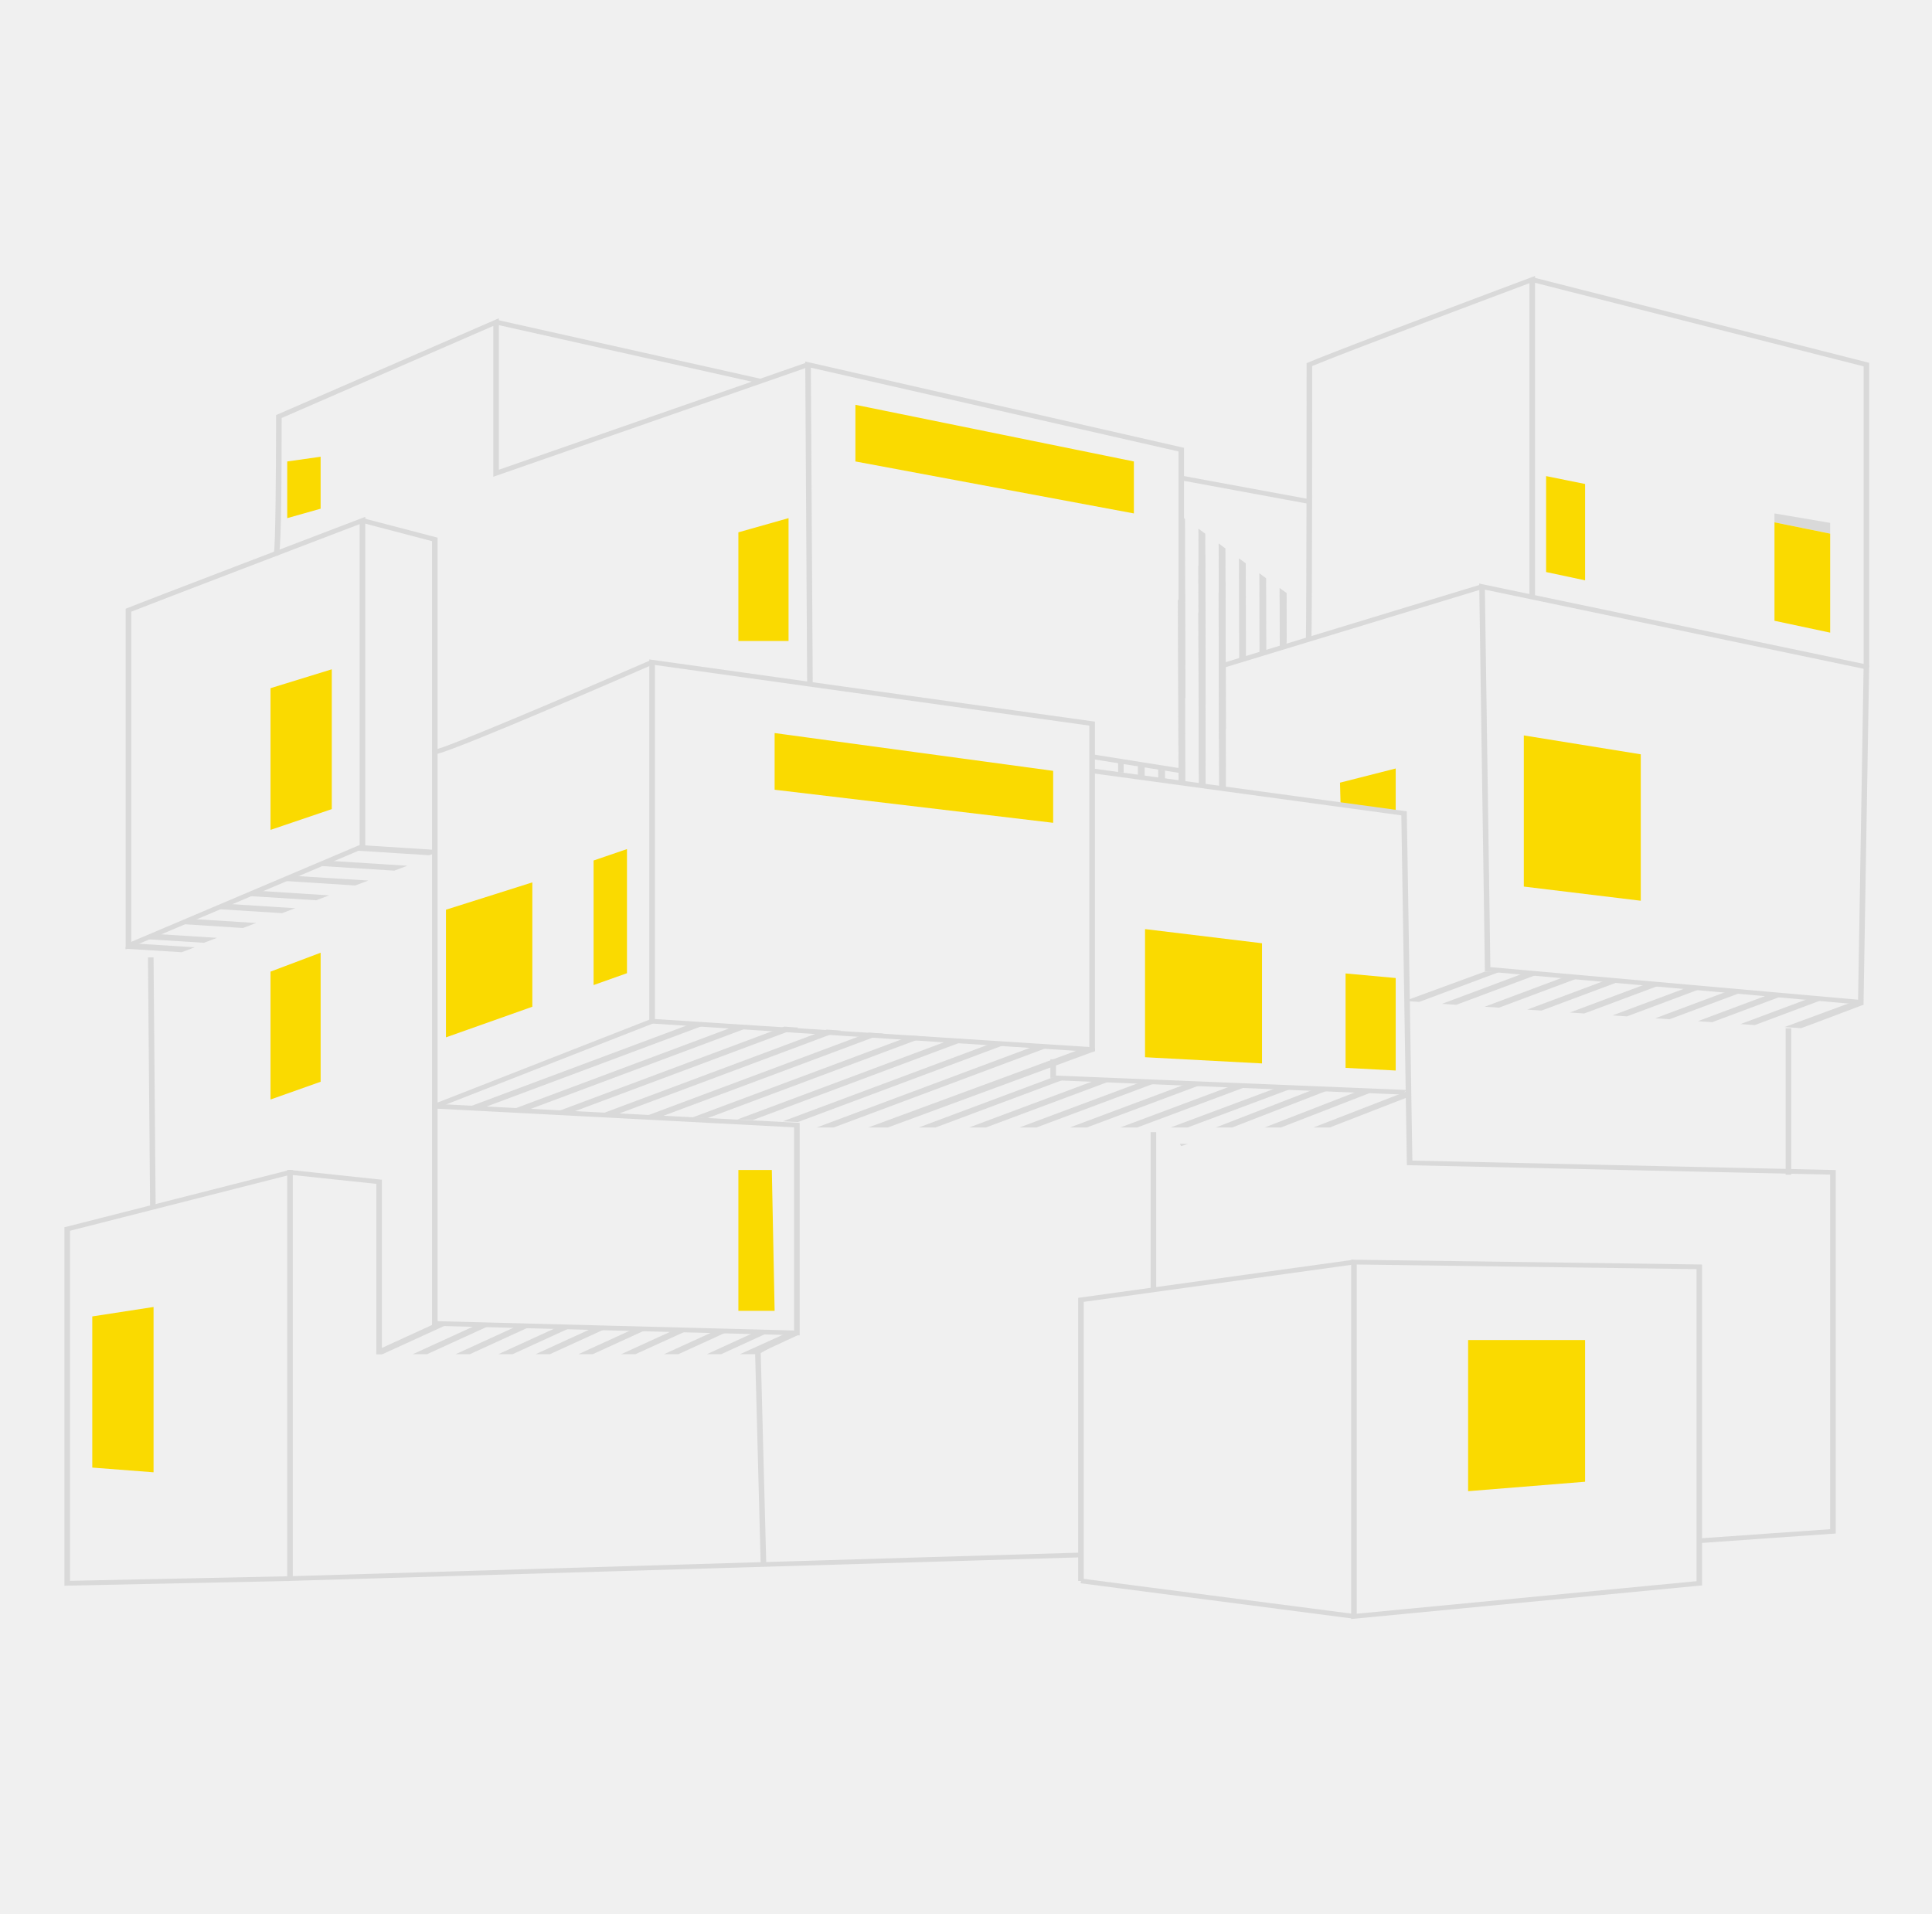
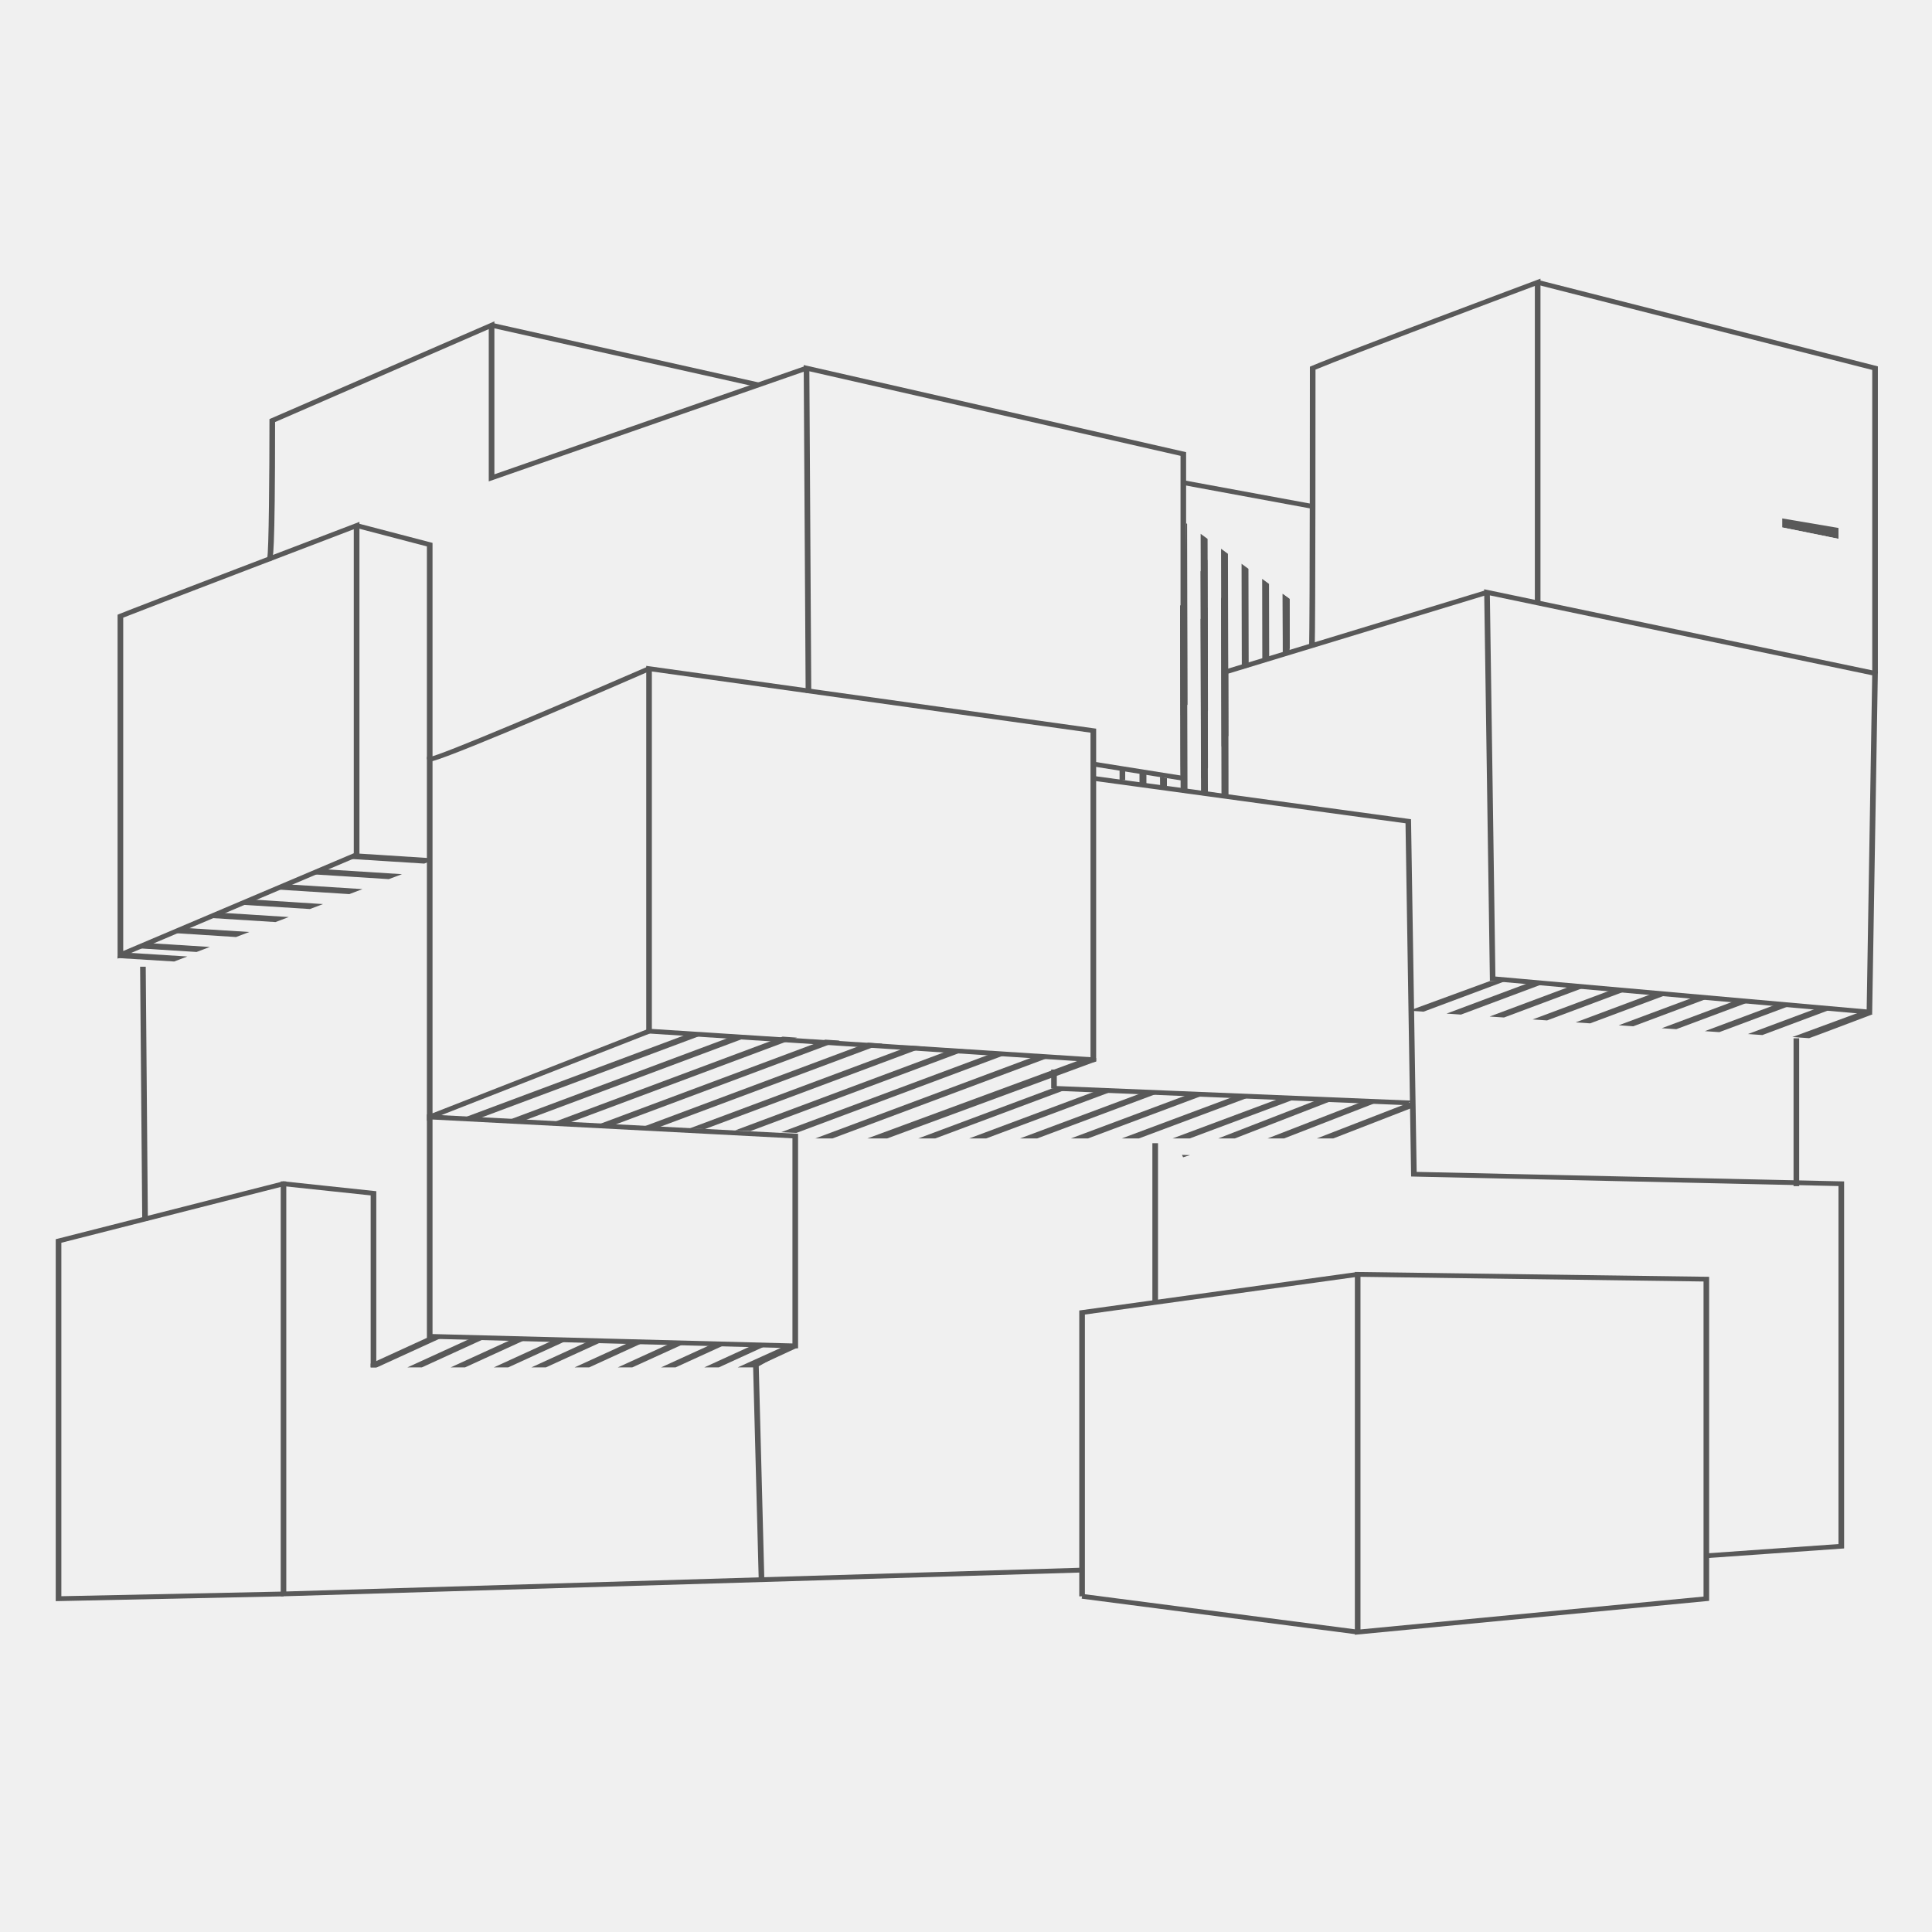
- <svg xmlns="http://www.w3.org/2000/svg" width="105" height="104" viewBox="0 0 105 104" fill="none">
+ <svg xmlns="http://www.w3.org/2000/svg" width="104" height="104" viewBox="0 0 104 104" fill="none">
  <g clip-path="url(#clip0_1194_6079)">
-     <path d="M61.07 41.368H60.767V41.992H61.07V41.368Z" fill="#D9D9D9" />
-     <path d="M64.171 42.025L59.326 41.255L59.383 41.003L64.225 41.773L64.171 42.025Z" fill="#D9D9D9" />
-     <path d="M35.288 35.843V55.625L59.203 57.165L59.406 57.173L59.506 57.137V39.224L35.288 35.843ZM59.203 56.908L35.591 55.388V36.145L59.203 39.44V56.908Z" fill="#D9D9D9" />
-     <path d="M23.48 60.328V40.744H23.631C24.119 40.713 30.918 37.817 35.37 35.881L35.508 36.11C33.724 36.888 25.146 40.61 23.783 40.972V59.928L35.375 55.391L35.503 55.625L23.483 60.331L23.48 60.328Z" fill="#D9D9D9" />
-     <path d="M6.83 51.606V33.09L6.915 33.054C7.516 32.8 19.141 28.363 19.637 28.174L19.85 28.091V46.087L19.765 46.122L6.83 51.606ZM7.133 33.252V51.193L19.544 45.93V28.489C17.973 29.09 8.26 32.797 7.133 33.249V33.252Z" fill="#D9D9D9" />
-     <path d="M101.281 54.621L80.7 52.798V52.682L80.392 31.719L101.586 36.148L101.278 54.618L101.281 54.621ZM80.998 52.567L100.983 54.338L101.281 36.351L80.7 32.05L80.998 52.567Z" fill="#D9D9D9" />
-     <path d="M66.62 42.798H66.317V36.081L80.495 31.765L80.597 32.007L66.62 36.261V42.798Z" fill="#D9D9D9" />
-     <path d="M64.348 41.899H64.048V24.538L44.068 19.986L44.171 37.296L43.868 37.298L43.763 19.65L43.955 19.693L64.348 24.34V41.899Z" fill="#D9D9D9" />
-     <path d="M71.273 34.841L70.97 34.836C71.011 33.439 71.011 19.955 71.011 19.819V19.739L71.096 19.703C72.895 18.941 83.109 15.118 83.211 15.08L83.424 15V32.453H83.121V15.393C81.663 15.94 73.155 19.128 71.314 19.896C71.314 21.018 71.314 33.498 71.273 34.841Z" fill="#D9D9D9" />
-     <path d="M101.586 36.251H101.283V19.914L83.227 15.321L83.314 15.075L101.586 19.721V36.251Z" fill="#D9D9D9" />
-     <path d="M43.46 72.582L23.48 72.061V59.989L43.46 61.032V72.582ZM23.783 71.812L43.157 72.318V61.276L23.783 60.264V71.812Z" fill="#D9D9D9" />
-     <path d="M15.077 30.209L15.008 30.204L15.02 30.076L14.884 30.025C14.972 29.755 15.005 25.46 15.005 22.641V22.561L15.087 22.525L27.113 17.298V25.532L43.858 19.698L43.973 19.937L26.81 25.914V17.716L15.308 22.72C15.308 30.03 15.19 30.122 15.126 30.171L15.077 30.209Z" fill="#D9D9D9" />
-     <path d="M41.29 20.843L26.923 17.632L27 17.383L41.367 20.594L41.29 20.843Z" fill="#D9D9D9" />
-     <path d="M71.129 27.388L64.166 26.104L64.23 25.855L71.193 27.139L71.129 27.388Z" fill="#D9D9D9" />
-     <path d="M41.342 85.035L41.036 73.409L42.923 72.344L43.09 72.557L41.344 73.545L41.645 85.029L41.342 85.035Z" fill="#D9D9D9" />
-     <path d="M97.35 55.892H97.047V63.851H97.35V55.892Z" fill="#D9D9D9" />
-     <path d="M73.432 88V68.469L92.503 68.731V86.174L92.369 86.187L73.432 88ZM73.735 68.731V87.712L92.202 85.944V68.983L73.735 68.731Z" fill="#D9D9D9" />
-     <path d="M73.56 87.982L58.726 86.056L58.772 85.802L73.606 87.728L73.56 87.982Z" fill="#D9D9D9" />
-     <path d="M58.9 85.931H58.597V70.544L73.558 68.472L73.606 68.726L58.9 70.762V85.931Z" fill="#D9D9D9" />
-     <path d="M3.5 86.19V66.706L3.608 66.68L15.747 63.591L15.78 63.594L20.756 64.123V73.607H20.453V64.349L15.775 63.853L3.803 66.898V85.925L15.757 85.674L15.765 85.931L3.5 86.19Z" fill="#D9D9D9" />
-     <path d="M8.158 65.717L8.042 52.04L8.345 52.038L8.46 65.717H8.158Z" fill="#D9D9D9" />
-     <path d="M23.783 40.872H23.48V29.414L19.652 28.412L19.742 28.169L23.783 29.224V40.872Z" fill="#D9D9D9" />
-     <path d="M42.099 39.845L57.237 41.899V44.723L42.099 42.926V39.845Z" fill="#FADA00" />
-     <path d="M82.816 39.973L89.173 41V48.959L82.816 48.189V39.973Z" fill="#FADA00" />
-     <path d="M46.489 22.002L61.624 25.082V27.907L46.489 25.082V22.002Z" fill="#FADA00" />
-     <path d="M40.129 28.934L42.856 28.163V34.839H40.129V28.934Z" fill="#FADA00" />
-     <path d="M18.032 36.379V43.979L14.702 45.108V37.406L18.032 36.379Z" fill="#FADA00" />
-     <path d="M5.015 71.553L8.345 71.04V80.026L5.015 79.769V71.553Z" fill="#FADA00" />
-     <path d="M17.426 51.784V58.798L14.702 59.763V52.811L17.426 51.784Z" fill="#FADA00" />
-     <path d="M28.931 47.961V54.721L24.237 56.385V49.447L28.931 47.961Z" fill="#FADA00" />
-     <path d="M34.075 46.151V52.898L32.26 53.542V46.772C32.889 46.556 33.495 46.348 34.075 46.151Z" fill="#FADA00" />
-     <path d="M40.129 71.248V63.594H41.947L42.099 71.248H40.129Z" fill="#FADA00" />
-     <path d="M68.587 51.27V57.802L62.23 57.465V50.5L68.587 51.27Z" fill="#FADA00" />
-     <path d="M79.789 72.837H86.146V80.539L79.789 81.052V72.837Z" fill="#FADA00" />
-     <path d="M75.853 53.16V58.187L73.129 58.043V52.911L75.853 53.16Z" fill="#FADA00" />
-     <path d="M86.146 26.307V31.544L84.028 31.093V25.878L86.146 26.307Z" fill="#FADA00" />
-     <path d="M99.466 28.42V29.005L96.439 28.392V27.907L99.466 28.42Z" fill="#D9D9D9" />
-     <path d="M99.466 29.006V34.387L96.439 33.742V28.392L99.466 29.006Z" fill="#FADA00" />
-     <path d="M15.61 25.082L17.425 24.826V27.65L15.61 28.163V25.082Z" fill="#FADA00" />
-     <path d="M72.857 43.712L72.826 42.541L75.853 41.771V44.081L72.857 43.712Z" fill="#FADA00" />
-     <path d="M15.61 85.933V63.594H15.911V85.669L58.743 84.39L58.754 84.647L15.61 85.933Z" fill="#D9D9D9" />
-     <path d="M92.364 83.874L92.338 83.62L99.466 83.117V63.846L76.462 63.332L76.459 63.209L76.159 44.318L59.331 42.025L59.378 41.771L76.456 44.099L76.759 63.083L99.769 63.597V83.353L92.364 83.874Z" fill="#D9D9D9" />
-     <path d="M76.551 59.527L76.382 59.314C76.338 59.34 76.32 59.383 76.333 59.427C76.346 59.471 76.392 59.499 76.443 59.502L57.226 58.713L57.242 58.456L76.459 59.245C76.538 59.247 76.605 59.294 76.626 59.358C76.646 59.422 76.618 59.489 76.554 59.527H76.551Z" fill="#D9D9D9" />
-     <path d="M57.388 57.576H57.085V58.587H57.388V57.576Z" fill="#D9D9D9" />
-     <path d="M44.387 61.283L44.376 61.288L44.369 61.283H44.387Z" fill="#D9D9D9" />
-     <path d="M64.04 32.612L64.261 32.24L64.125 38.392L64.051 41.837L64.025 32.636L64.04 32.612Z" fill="#D9D9D9" />
-     <path d="M66.623 39.611L66.621 39.617V38.351L66.623 39.611Z" fill="#D9D9D9" />
-     <path d="M64.559 62.182L64.187 62.297L64.125 62.166L64.212 62.169L64.43 62.177H64.433L64.559 62.182Z" fill="#D9D9D9" />
-     <path d="M57.221 56.831L45.308 61.283H44.386L56.448 56.777L57.221 56.831Z" fill="#D9D9D9" />
-     <path d="M38.419 55.671L26.119 60.267L25.297 60.233V60.231L37.66 55.612L38.419 55.671Z" fill="#D9D9D9" />
-     <path d="M40.684 55.845L28.584 60.369L27.757 60.336L39.926 55.786L40.684 55.845Z" fill="#D9D9D9" />
-     <path d="M43.403 55.856L31.049 60.472L30.219 60.439L42.628 55.802L43.403 55.856Z" fill="#D9D9D9" />
-     <path d="M45.704 56.017L33.513 60.575L32.684 60.541L44.933 55.963L45.704 56.017Z" fill="#D9D9D9" />
-     <path d="M48.009 56.182L35.978 60.677L35.149 60.644L47.236 56.125L48.009 56.182Z" fill="#D9D9D9" />
-     <path d="M50.312 56.343L38.44 60.78L37.616 60.744L49.539 56.29L50.312 56.343Z" fill="#D9D9D9" />
-     <path d="M52.615 56.505L40.905 60.883L40.076 60.847L51.84 56.451L52.615 56.505Z" fill="#D9D9D9" />
-     <path d="M54.918 56.67L43.37 60.986L42.541 60.95L54.145 56.616L54.918 56.67Z" fill="#D9D9D9" />
-     <path d="M59.506 56.957V57.132L48.253 61.283H47.188L59.062 56.903L59.506 56.957Z" fill="#D9D9D9" />
-     <path d="M99.186 54.289L95.368 55.717L94.59 55.663L98.434 54.228L99.186 54.289Z" fill="#D9D9D9" />
-     <path d="M81.609 52.785L77.129 54.459L76.351 54.405L80.698 52.811L81.609 52.785Z" fill="#D9D9D9" />
-     <path d="M83.54 52.972L79.144 54.616L78.369 54.562L82.793 52.908L83.54 52.972Z" fill="#D9D9D9" />
-     <path d="M85.776 53.16L81.463 54.772L80.685 54.721L85.027 53.098L85.776 53.16Z" fill="#D9D9D9" />
-     <path d="M88.012 53.347L83.778 54.929L83.001 54.877L87.26 53.286L88.012 53.347Z" fill="#D9D9D9" />
-     <path d="M90.249 53.537L86.097 55.088L85.319 55.034L89.494 53.473L90.249 53.537Z" fill="#D9D9D9" />
-     <path d="M92.483 53.725L88.418 55.245L87.635 55.191L91.733 53.663L92.483 53.725Z" fill="#D9D9D9" />
-     <path d="M94.716 53.915L90.734 55.401L89.951 55.35L93.964 53.851L94.716 53.915Z" fill="#D9D9D9" />
-     <path d="M96.954 54.102L93.052 55.56L92.272 55.506L96.2 54.038L96.954 54.102Z" fill="#D9D9D9" />
-     <path d="M101.283 54.608L98.79 55.55L97.884 55.886L96.983 55.825L100.78 54.425L101.283 54.608Z" fill="#D9D9D9" />
-     <path d="M41.724 72.449L39.193 73.607H38.412L41 72.423L41.724 72.449Z" fill="#D9D9D9" />
-     <path d="M26.861 71.936L23.208 73.607H22.43L26.14 71.91L26.861 71.936Z" fill="#D9D9D9" />
-     <path d="M24.44 71.936L20.786 73.607H20.453V73.404L23.716 71.91L24.44 71.936Z" fill="#D9D9D9" />
-     <path d="M29.03 72.007L25.534 73.607H24.758L28.306 71.984L29.03 72.007Z" fill="#D9D9D9" />
-     <path d="M31.352 72.066L31.19 72.082L27.857 73.607H27.082L30.471 72.056L30.443 72.066H31.352Z" fill="#D9D9D9" />
-     <path d="M33.061 72.156L29.886 73.607H29.105L32.33 72.131L33.061 72.156Z" fill="#D9D9D9" />
-     <path d="M35.226 72.228L32.214 73.607H31.431L34.499 72.205L35.226 72.228Z" fill="#D9D9D9" />
-     <path d="M37.398 72.303L34.535 73.607H33.757L36.669 72.277L37.398 72.303Z" fill="#D9D9D9" />
-     <path d="M39.562 72.375L36.866 73.607H36.086L38.833 72.352L39.562 72.375Z" fill="#D9D9D9" />
-     <path d="M43.457 72.529L41.657 73.361L41.111 73.607H40.212L42.656 72.501L43.457 72.529Z" fill="#D9D9D9" />
-     <path d="M17.29 47.062L21.428 47.324L22.139 47.057L17.936 46.79L17.29 47.062Z" fill="#D9D9D9" />
-     <path d="M19.197 46.225L23.336 46.487L23.642 46.371L23.544 46.187L19.844 45.95L19.197 46.225Z" fill="#D9D9D9" />
-     <path d="M15.344 47.879L19.305 48.13L20.014 47.861L15.993 47.606L15.344 47.879Z" fill="#D9D9D9" />
-     <path d="M13.251 48.736L13.405 48.695L17.182 48.934L17.89 48.667L14.052 48.42H14.08L13.251 48.736Z" fill="#D9D9D9" />
-     <path d="M11.734 49.409L15.331 49.635L16.045 49.365L12.391 49.132L11.734 49.409Z" fill="#D9D9D9" />
-     <path d="M9.793 50.223L13.205 50.441L13.921 50.169L10.445 49.95L9.793 50.223Z" fill="#D9D9D9" />
-     <path d="M7.847 51.042L11.084 51.245L11.795 50.975L8.499 50.767L7.847 51.042Z" fill="#D9D9D9" />
-     <path d="M10.584 51.489L9.875 51.758L6.83 51.571V51.476L7.29 51.281L10.584 51.489Z" fill="#D9D9D9" />
-     <path d="M57.989 58.613L50.844 61.283H49.93L57.175 58.575L57.989 58.613Z" fill="#D9D9D9" />
-     <path d="M60.423 58.729L53.583 61.283H52.669L59.609 58.69L60.423 58.729Z" fill="#D9D9D9" />
-     <path d="M62.852 58.844L56.328 61.283H55.403L62.038 58.806L62.852 58.844Z" fill="#D9D9D9" />
-     <path d="M65.285 58.957L59.064 61.283H58.143L64.466 58.919L65.285 58.957Z" fill="#D9D9D9" />
-     <path d="M67.717 59.073L61.804 61.283H60.882L66.9 59.034L67.717 59.073Z" fill="#D9D9D9" />
-     <path d="M70.146 59.188L64.541 61.283H63.617L69.329 59.15L70.146 59.188Z" fill="#D9D9D9" />
-     <path d="M72.51 59.132L66.967 61.283H66.076L71.696 59.101L72.51 59.132Z" fill="#D9D9D9" />
-     <path d="M74.949 59.214L69.619 61.283H68.731L74.13 59.185L74.949 59.214Z" fill="#D9D9D9" />
-     <path d="M76.459 59.314V59.655L72.269 61.283H71.383L76.459 59.314Z" fill="#D9D9D9" />
-     <path d="M69.925 34.923L69.714 34.772L69.558 35.018L69.547 31.971L69.917 32.24L69.92 32.243L69.925 34.923Z" fill="#D9D9D9" />
-     <path d="M69.922 35.216L69.553 35.332L69.545 31.968L69.917 32.24L69.922 35.216Z" fill="#D9D9D9" />
-     <path d="M68.821 35.56L68.451 35.675L68.443 31.159L68.811 31.432L68.821 35.56Z" fill="#D9D9D9" />
-     <path d="M67.716 35.907L67.347 36.022L67.334 30.348L67.704 30.62L67.716 35.907Z" fill="#D9D9D9" />
-     <path d="M66.623 39.611L66.621 39.617L66.613 39.624L66.256 40.189L66.236 32.212L66.231 29.539L66.6 29.811L66.621 38.351L66.623 39.611Z" fill="#D9D9D9" />
-     <path d="M66.62 41.689V42.926L66.253 42.872L66.228 32.227L66.235 32.212L66.595 31.596L66.613 39.624L66.62 41.689Z" fill="#D9D9D9" />
-     <path d="M65.154 41.912L65.126 30.762L65.496 30.13L65.524 41.334L65.154 41.912Z" fill="#D9D9D9" />
-     <path d="M65.522 42.767L65.152 42.713L65.129 33.331L65.142 33.308L65.496 32.7L65.509 38.274L65.522 42.767Z" fill="#D9D9D9" />
-     <path d="M65.524 38.253L65.509 38.274L65.154 38.831L65.142 33.308L65.131 28.736L65.504 29.008L65.524 38.253Z" fill="#D9D9D9" />
-     <path d="M64.423 42.608L64.053 42.554L64.051 41.837L64.025 32.636L64.04 32.613L64.261 32.24L64.397 32.009L64.41 37.943L64.423 42.608Z" fill="#D9D9D9" />
-     <path d="M64.423 37.925L64.41 37.943L64.125 38.392L64.055 38.502L64.04 32.613L64.261 32.24L64.348 28.163L64.402 28.202L64.423 37.925Z" fill="#D9D9D9" />
-     <path d="M63.316 41.884V42.446L62.949 42.392L62.944 41.812L63.316 41.884Z" fill="#D9D9D9" />
-     <path d="M62.212 41.668V42.287L61.84 42.233V41.596L62.212 41.668Z" fill="#D9D9D9" />
-     <path d="M62.836 61.54H62.533V70.013H62.836V61.54Z" fill="#D9D9D9" />
+     <path d="M60.57 41.368H60.267V41.992H60.57V41.368Z" fill="#595959" />
+     <path d="M63.671 42.025L58.826 41.255L58.883 41.003L63.725 41.773L63.671 42.025Z" fill="#595959" />
+     <path d="M34.787 35.843V55.625L58.703 57.165L58.906 57.173L59.006 57.137V39.224L34.787 35.843ZM58.703 56.908L35.09 55.388V36.145L58.703 39.44V56.908Z" fill="#595959" />
+     <path d="M22.98 60.328V40.744H23.131C23.619 40.713 30.418 37.817 34.87 35.881L35.008 36.109C33.224 36.887 24.646 40.61 23.283 40.972V59.928L34.875 55.391L35.003 55.625L22.982 60.331L22.98 60.328Z" fill="#595959" />
+     <path d="M6.33 51.606V33.09L6.415 33.054C7.015 32.8 18.641 28.363 19.136 28.174L19.349 28.091V46.087L19.265 46.123L6.33 51.606ZM6.633 33.252V51.193L19.044 45.93V28.489C17.473 29.09 7.76 32.797 6.633 33.249V33.252Z" fill="#595959" />
+     <path d="M100.781 54.621L80.2 52.798V52.682L79.892 31.719L101.086 36.148L100.778 54.618L100.781 54.621ZM80.498 52.567L100.483 54.338L100.781 36.351L80.2 32.05L80.498 52.567Z" fill="#595959" />
+     <path d="M66.12 42.798H65.817V36.081L79.995 31.765L80.097 32.007L66.12 36.261V42.798Z" fill="#595959" />
+     <path d="M63.848 41.899H63.548V24.538L43.568 19.986L43.671 37.296L43.368 37.298L43.263 19.65L43.455 19.693L63.848 24.34V41.899Z" fill="#595959" />
+     <path d="M70.773 34.841L70.47 34.836C70.511 33.439 70.511 19.955 70.511 19.819V19.739L70.596 19.703C72.395 18.941 82.609 15.118 82.711 15.08L82.924 15V32.453H82.621V15.393C81.163 15.94 72.655 19.128 70.814 19.896C70.814 21.018 70.814 33.498 70.773 34.841Z" fill="#595959" />
+     <path d="M101.086 36.251H100.783V19.914L82.727 15.321L82.814 15.075L101.086 19.721V36.251Z" fill="#595959" />
+     <path d="M42.96 72.582L22.98 72.061V59.989L42.96 61.032V72.582ZM23.283 71.812L42.657 72.318V61.276L23.283 60.264V71.812Z" fill="#595959" />
+     <path d="M14.577 30.209L14.507 30.204L14.52 30.076L14.384 30.025C14.471 29.755 14.505 25.46 14.505 22.641V22.561L14.587 22.525L26.613 17.298V25.532L43.358 19.698L43.473 19.937L26.31 25.914V17.716L14.808 22.72C14.808 30.03 14.69 30.122 14.625 30.171L14.577 30.209Z" fill="#595959" />
+     <path d="M40.79 20.843L26.423 17.632L26.5 17.383L40.867 20.594L40.79 20.843Z" fill="#595959" />
+     <path d="M70.629 27.388L63.666 26.104L63.73 25.855L70.693 27.139L70.629 27.388Z" fill="#595959" />
+     <path d="M40.842 85.035L40.536 73.409L42.423 72.344L42.59 72.557L40.844 73.545L41.144 85.029L40.842 85.035Z" fill="#595959" />
+     <path d="M96.85 55.892H96.547V63.851H96.85V55.892Z" fill="#595959" />
+     <path d="M72.932 88V68.469L92.003 68.731V86.174L91.869 86.187L72.932 88ZM73.235 68.731V87.712L91.702 85.944V68.983L73.235 68.731Z" fill="#595959" />
+     <path d="M73.06 87.982L58.226 86.056L58.272 85.802L73.107 87.728L73.06 87.982Z" fill="#595959" />
+     <path d="M58.4 85.931H58.097V70.544L73.058 68.472L73.106 68.726L58.4 70.762V85.931Z" fill="#595959" />
+     <path d="M3 86.19V66.706L3.108 66.68L15.247 63.591L15.28 63.594L20.256 64.123V73.607H19.953V64.349L15.275 63.853L3.303 66.898V85.925L15.257 85.674L15.265 85.931L3 86.19Z" fill="#595959" />
+     <path d="M7.657 65.717L7.542 52.04L7.845 52.038L7.96 65.717H7.657Z" fill="#595959" />
+     <path d="M23.283 40.872H22.98V29.414L19.152 28.412L19.242 28.168L23.283 29.224V40.872Z" fill="#595959" />
+     <path d="M41.599 39.845L56.736 41.899V44.723L41.599 42.926V39.845Z" fill="#f0f0f0" />
+     <path d="M82.316 39.974L88.673 41.001V48.959L82.316 48.189V39.974Z" fill="#f0f0f0" />
+     <path d="M45.989 22.001L61.124 25.082V27.907L45.989 25.082V22.001Z" fill="#f0f0f0" />
+     <path d="M39.63 28.933L42.356 28.163V34.839H39.63V28.933Z" fill="#f0f0f0" />
+     <path d="M17.532 36.379V43.979L14.202 45.108V37.406L17.532 36.379Z" fill="#f0f0f0" />
+     <path d="M4.515 71.553L7.845 71.04V80.025L4.515 79.769V71.553Z" fill="#f0f0f0" />
+     <path d="M16.926 51.784V58.798L14.202 59.763V52.811L16.926 51.784Z" fill="#f0f0f0" />
+     <path d="M28.43 47.961V54.721L23.737 56.385V49.447L28.43 47.961Z" fill="#f0f0f0" />
+     <path d="M33.576 46.151V52.898L31.76 53.542V46.772C32.389 46.556 32.995 46.348 33.576 46.151Z" fill="#f0f0f0" />
+     <path d="M39.63 71.248V63.594H41.447L41.599 71.248H39.63Z" fill="#f0f0f0" />
+     <path d="M68.087 51.27V57.802L61.73 57.465V50.5L68.087 51.27Z" fill="#f0f0f0" />
+     <path d="M79.289 72.837H85.646V80.539L79.289 81.052V72.837Z" fill="#f0f0f0" />
+     <path d="M75.353 53.16V58.187L72.629 58.043V52.911L75.353 53.16Z" fill="#f0f0f0" />
+     <path d="M85.646 26.307V31.545L83.528 31.093V25.878L85.646 26.307Z" fill="#f0f0f0" />
+     <path d="M98.966 28.42V29.005L95.939 28.392V27.907L98.966 28.42Z" fill="#595959" />
+     <path d="M98.966 29.005V34.387L95.939 33.742V28.392L98.966 29.005Z" fill="#f0f0f0" />
+     <path d="M15.111 25.082L16.926 24.826V27.65L15.111 28.163V25.082Z" fill="#f0f0f0" />
+     <path d="M72.357 43.712L72.326 42.541L75.353 41.771V44.081L72.357 43.712Z" fill="#f0f0f0" />
+     <path d="M15.111 85.933V63.594H15.411V85.669L58.243 84.39L58.254 84.647L15.111 85.933Z" fill="#595959" />
+     <path d="M91.864 83.874L91.838 83.62L98.966 83.117V63.846L75.962 63.332L75.959 63.209L75.659 44.318L58.831 42.025L58.878 41.771L75.956 44.099L76.259 63.083L99.269 63.596V83.353L91.864 83.874Z" fill="#595959" />
+     <path d="M76.051 59.527L75.882 59.314C75.838 59.34 75.82 59.383 75.833 59.427C75.846 59.471 75.892 59.499 75.943 59.501L56.726 58.713L56.742 58.456L75.959 59.245C76.038 59.247 76.105 59.294 76.126 59.358C76.146 59.422 76.118 59.489 76.054 59.527H76.051Z" fill="#595959" />
+     <path d="M56.888 57.576H56.585V58.587H56.888V57.576Z" fill="#595959" />
+     <path d="M43.886 61.283L43.876 61.288L43.868 61.283H43.886Z" fill="#595959" />
+     <path d="M63.54 32.613L63.761 32.24L63.625 38.392L63.551 41.837L63.525 32.636L63.54 32.613Z" fill="#595959" />
+     <path d="M66.123 39.611L66.121 39.617V38.351L66.123 39.611Z" fill="#595959" />
+     <path d="M64.059 62.182L63.687 62.297L63.625 62.166L63.712 62.169L63.93 62.177H63.933L64.059 62.182Z" fill="#595959" />
+     <path d="M56.721 56.831L44.808 61.283H43.886L55.948 56.777L56.721 56.831Z" fill="#595959" />
+     <path d="M37.92 55.671L25.619 60.267L24.797 60.233V60.231L37.16 55.612L37.92 55.671Z" fill="#595959" />
+     <path d="M40.184 55.845L28.084 60.369L27.257 60.336L39.427 55.786L40.184 55.845Z" fill="#595959" />
+     <path d="M42.903 55.856L30.549 60.472L29.719 60.439L42.128 55.802L42.903 55.856Z" fill="#595959" />
+     <path d="M45.203 56.017L33.013 60.575L32.184 60.541L44.433 55.964L45.203 56.017Z" fill="#595959" />
+     <path d="M47.509 56.182L35.478 60.677L34.649 60.644L46.736 56.125L47.509 56.182Z" fill="#595959" />
+     <path d="M49.812 56.343L37.94 60.78L37.116 60.744L49.039 56.29L49.812 56.343Z" fill="#595959" />
+     <path d="M52.115 56.505L40.405 60.883L39.576 60.847L51.34 56.451L52.115 56.505Z" fill="#595959" />
+     <path d="M54.418 56.669L42.87 60.985L42.04 60.949L53.645 56.616L54.418 56.669Z" fill="#595959" />
+     <path d="M59.006 56.957V57.132L47.753 61.283H46.688L58.562 56.903L59.006 56.957Z" fill="#595959" />
+     <path d="M98.686 54.289L94.868 55.717L94.09 55.663L97.934 54.228L98.686 54.289Z" fill="#595959" />
+     <path d="M81.109 52.785L76.629 54.459L75.851 54.405L80.198 52.811L81.109 52.785Z" fill="#595959" />
+     <path d="M83.04 52.972L78.644 54.616L77.869 54.562L82.293 52.908L83.04 52.972Z" fill="#595959" />
+     <path d="M85.276 53.16L80.963 54.772L80.185 54.721L84.526 53.098L85.276 53.16Z" fill="#595959" />
+     <path d="M87.512 53.347L83.279 54.929L82.501 54.877L86.76 53.286L87.512 53.347Z" fill="#595959" />
+     <path d="M89.749 53.537L85.597 55.088L84.819 55.034L88.994 53.473L89.749 53.537Z" fill="#595959" />
+     <path d="M91.982 53.725L87.918 55.245L87.135 55.191L91.233 53.663L91.982 53.725Z" fill="#595959" />
+     <path d="M94.216 53.915L90.234 55.401L89.451 55.35L93.464 53.85L94.216 53.915Z" fill="#595959" />
+     <path d="M96.455 54.102L92.552 55.56L91.772 55.507L95.7 54.038L96.455 54.102Z" fill="#595959" />
+     <path d="M100.784 54.608L98.29 55.55L97.384 55.886L96.483 55.825L100.28 54.426L100.784 54.608Z" fill="#595959" />
+     <path d="M41.224 72.449L38.693 73.607H37.912L40.5 72.423L41.224 72.449Z" fill="#595959" />
+     <path d="M26.361 71.936L22.708 73.607H21.93L25.64 71.91L26.361 71.936Z" fill="#595959" />
+     <path d="M23.94 71.936L20.287 73.607H19.953V73.404L23.216 71.91L23.94 71.936Z" fill="#595959" />
+     <path d="M28.531 72.007L25.034 73.607H24.258L27.807 71.984L28.531 72.007Z" fill="#595959" />
+     <path d="M30.852 72.067L30.69 72.082L27.357 73.607H26.582L29.971 72.056L29.943 72.067H30.852Z" fill="#595959" />
+     <path d="M32.562 72.156L29.386 73.607H28.605L31.83 72.131L32.562 72.156Z" fill="#595959" />
+     <path d="M34.726 72.228L31.714 73.607H30.931L33.999 72.205L34.726 72.228Z" fill="#595959" />
+     <path d="M36.898 72.303L34.035 73.607H33.257L36.169 72.277L36.898 72.303Z" fill="#595959" />
+     <path d="M39.062 72.375L36.366 73.607H35.586L38.333 72.352L39.062 72.375Z" fill="#595959" />
+     <path d="M42.957 72.529L41.157 73.361L40.61 73.607H39.712L42.156 72.5L42.957 72.529Z" fill="#595959" />
+     <path d="M16.79 47.062L20.928 47.324L21.64 47.057L17.437 46.79L16.79 47.062Z" fill="#595959" />
+     <path d="M18.697 46.225L22.836 46.487L23.142 46.371L23.044 46.187L19.344 45.95L18.697 46.225Z" fill="#595959" />
+     <path d="M14.844 47.879L18.805 48.13L19.514 47.861L15.493 47.606L14.844 47.879Z" fill="#595959" />
+     <path d="M12.751 48.736L12.905 48.695L16.682 48.934L17.39 48.667L13.552 48.42H13.58L12.751 48.736Z" fill="#595959" />
+     <path d="M11.234 49.409L14.831 49.635L15.544 49.365L11.891 49.132L11.234 49.409Z" fill="#595959" />
+     <path d="M9.293 50.223L12.705 50.441L13.421 50.169L9.945 49.951L9.293 50.223Z" fill="#595959" />
+     <path d="M7.347 51.042L10.584 51.245L11.295 50.975L7.999 50.767L7.347 51.042Z" fill="#595959" />
+     <path d="M10.084 51.488L9.375 51.758L6.33 51.571V51.476L6.789 51.281L10.084 51.488Z" fill="#595959" />
+     <path d="M57.489 58.613L50.343 61.283H49.429L56.675 58.575L57.489 58.613Z" fill="#595959" />
+     <path d="M59.923 58.729L53.083 61.283H52.169L59.109 58.69L59.923 58.729Z" fill="#595959" />
+     <path d="M62.352 58.844L55.828 61.283H54.903L61.538 58.806L62.352 58.844Z" fill="#595959" />
+     <path d="M64.785 58.957L58.564 61.283H57.643L63.966 58.919L64.785 58.957Z" fill="#595959" />
+     <path d="M67.217 59.073L61.304 61.283H60.382L66.4 59.034L67.217 59.073Z" fill="#595959" />
+     <path d="M69.645 59.188L64.041 61.283H63.117L68.829 59.15L69.645 59.188Z" fill="#595959" />
+     <path d="M72.01 59.132L66.467 61.283H65.576L71.196 59.101L72.01 59.132Z" fill="#595959" />
+     <path d="M74.449 59.214L69.119 61.283H68.231L73.63 59.186L74.449 59.214Z" fill="#595959" />
+     <path d="M75.959 59.314V59.656L71.769 61.283H70.883L75.959 59.314Z" fill="#595959" />
+     <path d="M69.425 34.923L69.214 34.772L69.058 35.018L69.047 31.971L69.417 32.24L69.42 32.243L69.425 34.923Z" fill="#595959" />
+     <path d="M69.422 35.216L69.052 35.331L69.045 31.968L69.417 32.24L69.422 35.216Z" fill="#595959" />
+     <path d="M68.321 35.56L67.951 35.676L67.943 31.16L68.311 31.432L68.321 35.56Z" fill="#595959" />
+     <path d="M67.217 35.907L66.847 36.022L66.834 30.348L67.204 30.62L67.217 35.907Z" fill="#595959" />
+     <path d="M66.123 39.611L66.121 39.617L66.113 39.624L65.756 40.189L65.735 32.212L65.73 29.539L66.1 29.812L66.121 38.351L66.123 39.611Z" fill="#595959" />
+     <path d="M66.12 41.689V42.926L65.753 42.872L65.728 32.227L65.735 32.212L66.095 31.596L66.113 39.624L66.12 41.689Z" fill="#595959" />
+     <path d="M64.654 41.912L64.626 30.762L64.996 30.13L65.024 41.334L64.654 41.912Z" fill="#595959" />
+     <path d="M65.022 42.767L64.652 42.713L64.629 33.331L64.642 33.308L64.996 32.7L65.009 38.274L65.022 42.767Z" fill="#595959" />
+     <path d="M65.024 38.253L65.009 38.274L64.654 38.831L64.642 33.308L64.631 28.736L65.004 29.008L65.024 38.253Z" fill="#595959" />
+     <path d="M63.923 42.608L63.553 42.554L63.551 41.837L63.525 32.636L63.54 32.613L63.761 32.24L63.897 32.009L63.91 37.943L63.923 42.608Z" fill="#595959" />
+     <path d="M63.923 37.925L63.91 37.943L63.625 38.392L63.556 38.502L63.54 32.613L63.761 32.24L63.848 28.163L63.902 28.202L63.923 37.925Z" fill="#595959" />
+     <path d="M62.816 41.884V42.446L62.449 42.392L62.444 41.812L62.816 41.884Z" fill="#595959" />
+     <path d="M61.712 41.668V42.287L61.34 42.233V41.596L61.712 41.668Z" fill="#595959" />
+     <path d="M62.336 61.54H62.033V70.013H62.336V61.54Z" fill="#595959" />
  </g>
-   <defs>
-     <clipPath id="clip0_1194_6079">
-       <rect width="98.087" height="73" fill="white" transform="translate(3.5 15)" />
+   <defs fill="#000000">
+     <clipPath id="clip0_1194_6079" fill="#000000">
+       <rect width="98.087" height="73" fill="white" transform="translate(3 15)" />
    </clipPath>
  </defs>
</svg>
